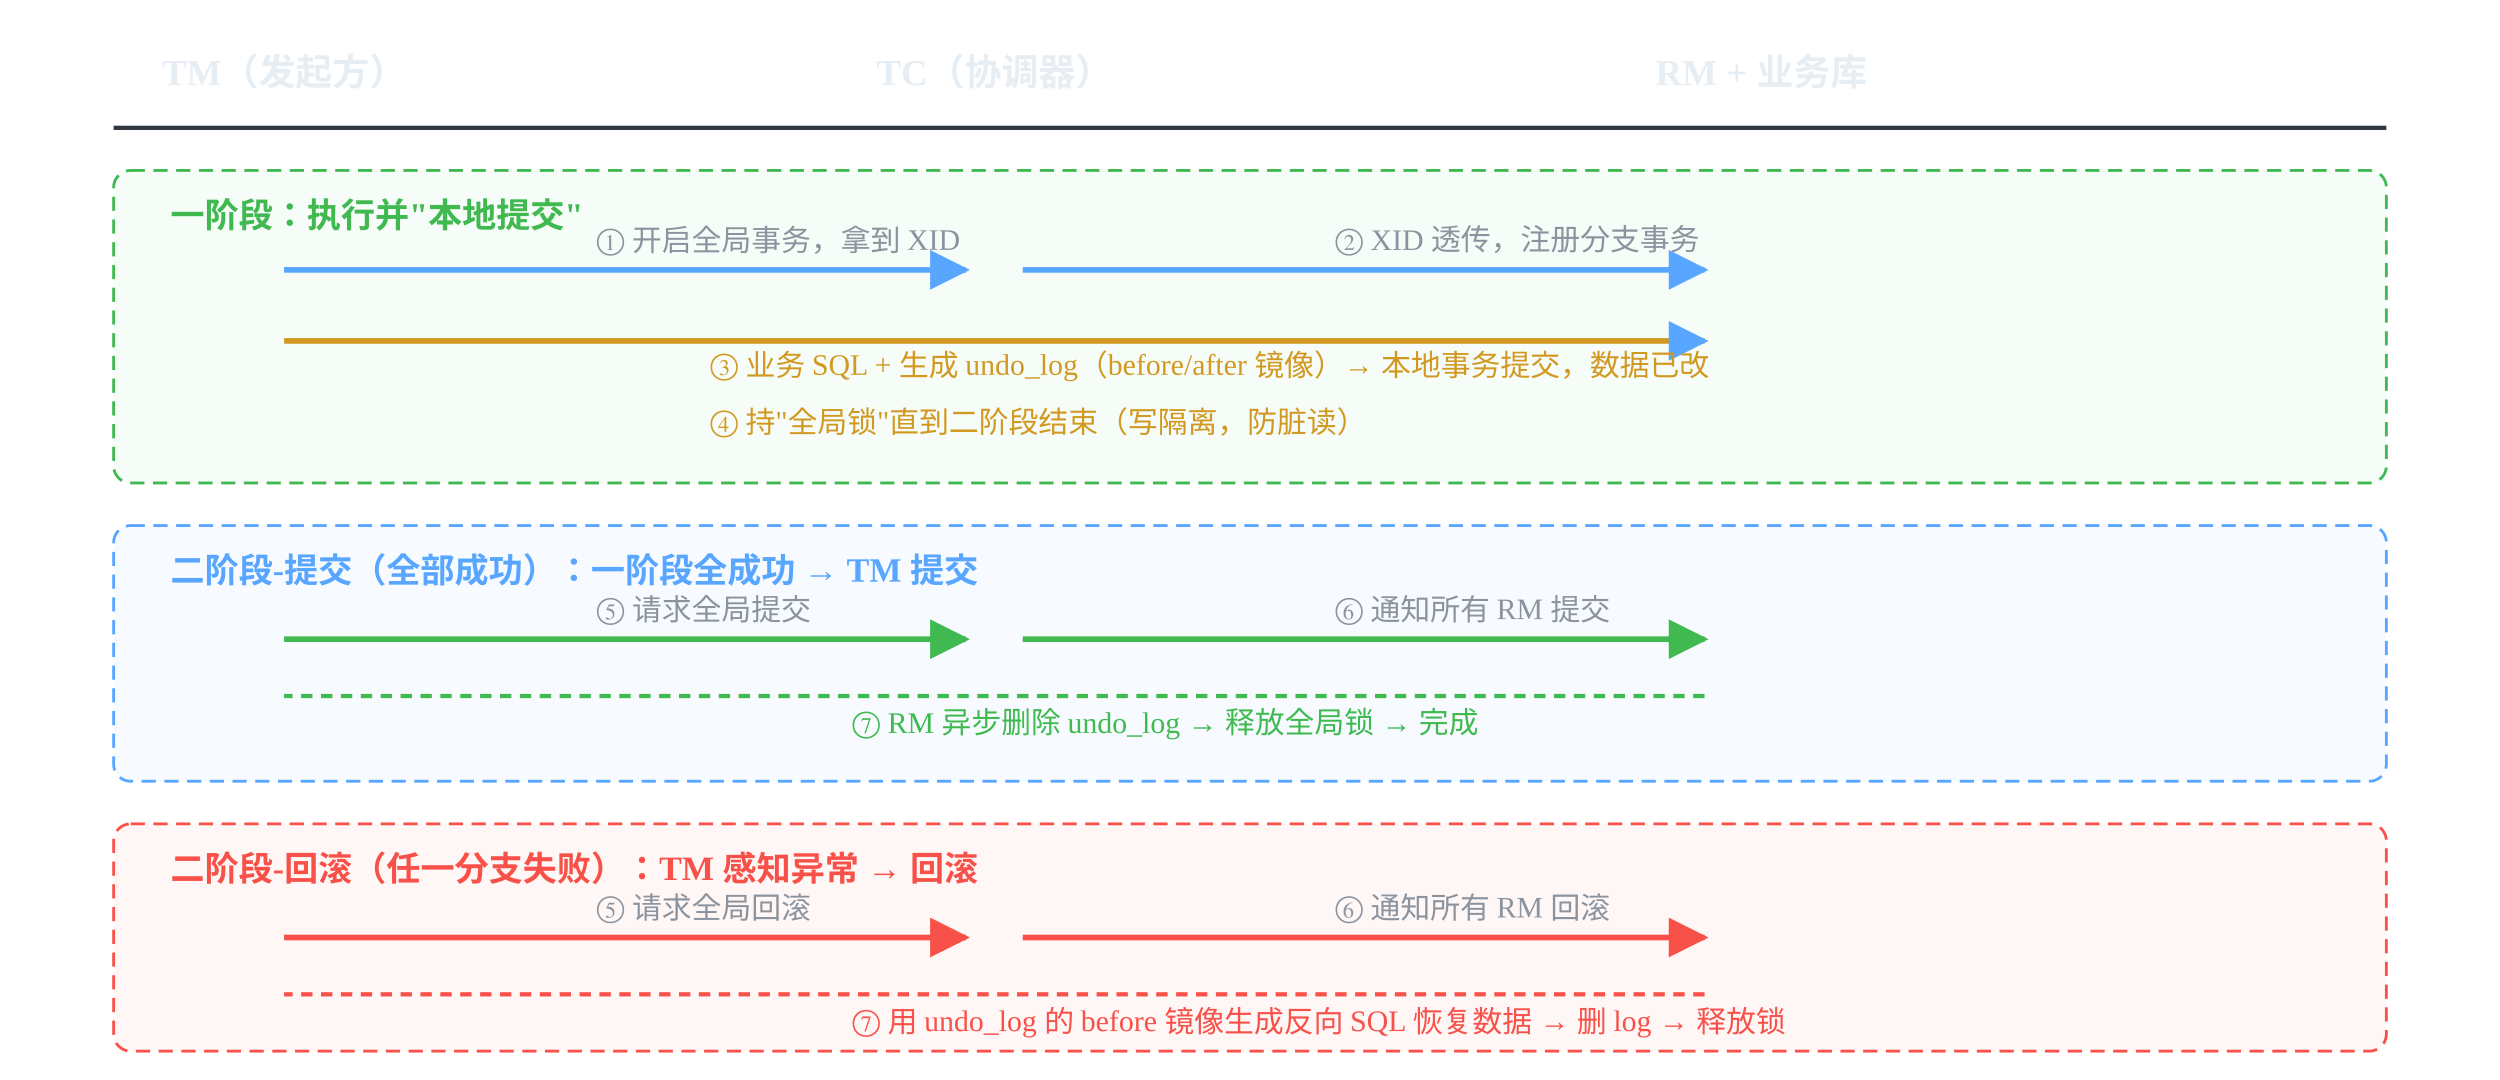
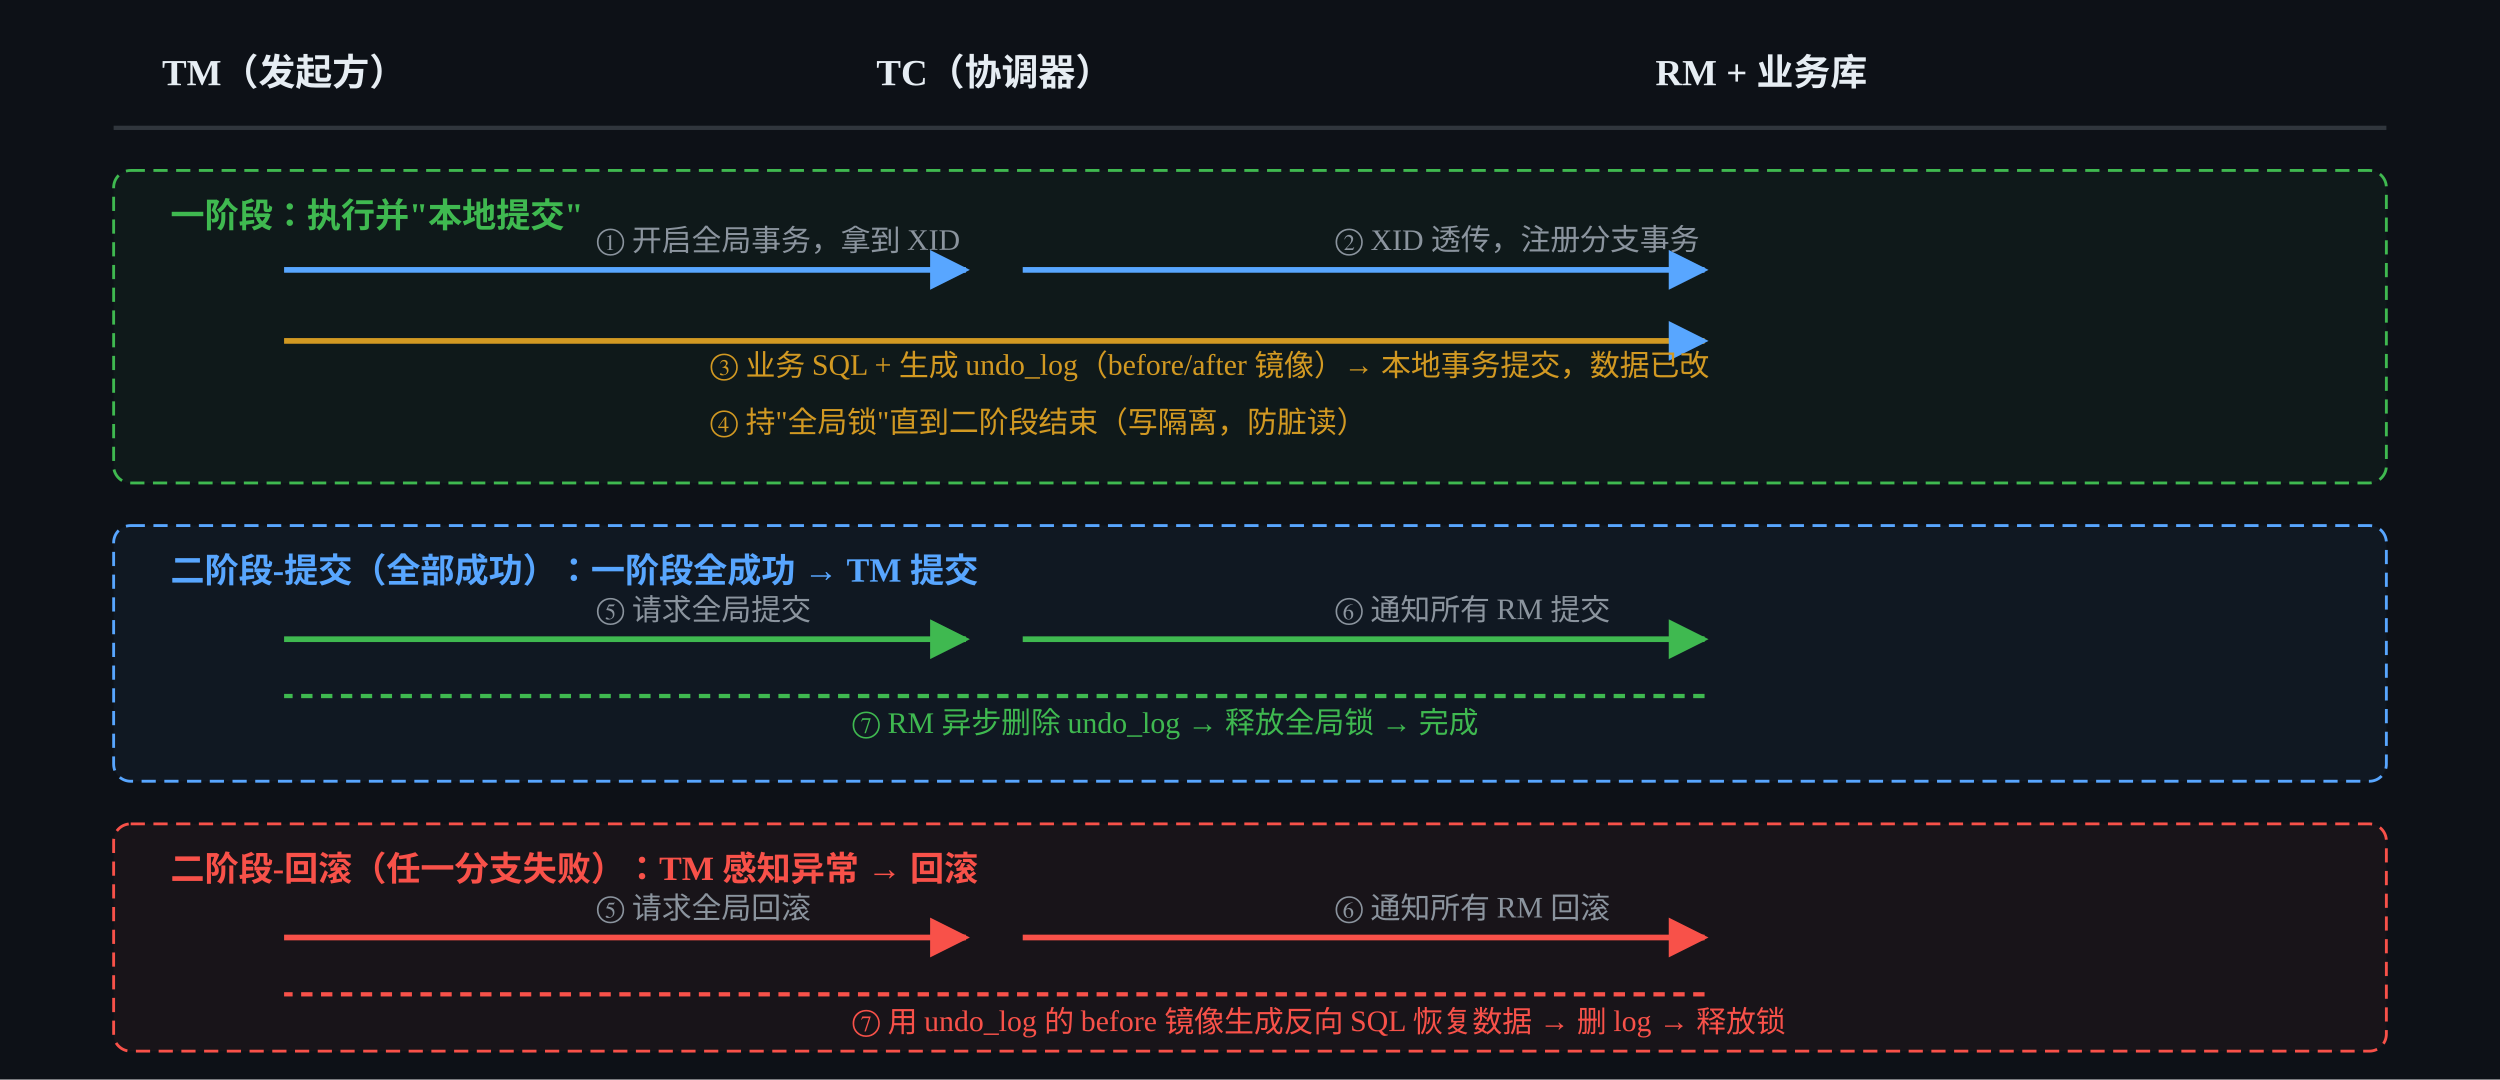
<svg xmlns="http://www.w3.org/2000/svg" width="880" height="380" viewBox="0 0 880 380">
+   <rect x="0" y="0" width="880" height="380" fill="#0d1117" />
  <defs>
    <marker id="arr" viewBox="0 0 10 10" refX="9" refY="5" markerWidth="7" markerHeight="7" orient="auto-start-reverse">
      <path d="M 0 0 L 10 5 L 0 10 z" fill="#58a6ff" />
    </marker>
    <marker id="arrG" viewBox="0 0 10 10" refX="9" refY="5" markerWidth="7" markerHeight="7" orient="auto-start-reverse">
      <path d="M 0 0 L 10 5 L 0 10 z" fill="#3fb950" />
    </marker>
    <marker id="arrR" viewBox="0 0 10 10" refX="9" refY="5" markerWidth="7" markerHeight="7" orient="auto-start-reverse">
      <path d="M 0 0 L 10 5 L 0 10 z" fill="#f85149" />
    </marker>
  </defs>
  <text x="100" y="30" text-anchor="middle" fill="#e6edf3" font-size="13" font-weight="bold">TM（发起方）</text>
  <text x="350" y="30" text-anchor="middle" fill="#e6edf3" font-size="13" font-weight="bold">TC（协调器）</text>
  <text x="620" y="30" text-anchor="middle" fill="#e6edf3" font-size="13" font-weight="bold">RM + 业务库</text>
  <line x1="40" y1="45" x2="840" y2="45" stroke="#30363d" stroke-width="1.5" />
  <rect x="40" y="60" width="800" height="110" rx="6" fill="rgba(63,185,80,.05)" stroke="#3fb950" stroke-dasharray="5 3" />
  <text x="60" y="80" fill="#3fb950" font-size="12" font-weight="bold">一阶段：执行并"本地提交"</text>
  <line x1="100" y1="95" x2="340" y2="95" stroke="#58a6ff" stroke-width="2" marker-end="url(#arr)" />
  <text x="210" y="88" fill="#8b949e" font-size="10.5">① 开启全局事务，拿到 XID</text>
  <line x1="360" y1="95" x2="600" y2="95" stroke="#58a6ff" stroke-width="2" marker-end="url(#arr)" />
  <text x="470" y="88" fill="#8b949e" font-size="10.5">② XID 透传，注册分支事务</text>
  <line x1="100" y1="120" x2="600" y2="120" stroke="#d29922" stroke-width="2" marker-end="url(#arr)" />
  <text x="250" y="132" fill="#d29922" font-size="10.5">③ 业务 SQL + 生成 undo_log（before/after 镜像）→ 本地事务提交，数据已改</text>
  <text x="250" y="152" fill="#d29922" font-size="10.5">④ 持"全局锁"直到二阶段结束（写隔离，防脏读）</text>
  <rect x="40" y="185" width="800" height="90" rx="6" fill="rgba(88,166,255,.05)" stroke="#58a6ff" stroke-dasharray="5 3" />
  <text x="60" y="205" fill="#58a6ff" font-size="12" font-weight="bold">二阶段-提交（全部成功）：一阶段全成功 → TM 提交</text>
  <line x1="100" y1="225" x2="340" y2="225" stroke="#3fb950" stroke-width="2" marker-end="url(#arrG)" />
  <text x="210" y="218" fill="#8b949e" font-size="10.5">⑤ 请求全局提交</text>
  <line x1="360" y1="225" x2="600" y2="225" stroke="#3fb950" stroke-width="2" marker-end="url(#arrG)" />
  <text x="470" y="218" fill="#8b949e" font-size="10.5">⑥ 通知所有 RM 提交</text>
  <line x1="600" y1="245" x2="100" y2="245" stroke="#3fb950" stroke-width="1.5" stroke-dasharray="4 3" />
  <text x="300" y="258" fill="#3fb950" font-size="10.5">⑦ RM 异步删除 undo_log → 释放全局锁 → 完成</text>
  <rect x="40" y="290" width="800" height="80" rx="6" fill="rgba(248,81,73,.05)" stroke="#f85149" stroke-dasharray="5 3" />
  <text x="60" y="310" fill="#f85149" font-size="12" font-weight="bold">二阶段-回滚（任一分支失败）：TM 感知异常 → 回滚</text>
  <line x1="100" y1="330" x2="340" y2="330" stroke="#f85149" stroke-width="2" marker-end="url(#arrR)" />
  <text x="210" y="323" fill="#8b949e" font-size="10.5">⑤ 请求全局回滚</text>
  <line x1="360" y1="330" x2="600" y2="330" stroke="#f85149" stroke-width="2" marker-end="url(#arrR)" />
  <text x="470" y="323" fill="#8b949e" font-size="10.5">⑥ 通知所有 RM 回滚</text>
  <line x1="600" y1="350" x2="100" y2="350" stroke="#f85149" stroke-width="1.5" stroke-dasharray="4 3" />
  <text x="300" y="363" fill="#f85149" font-size="10.5">⑦ 用 undo_log 的 before 镜像生成反向 SQL 恢复数据 → 删 log → 释放锁</text>
</svg>
